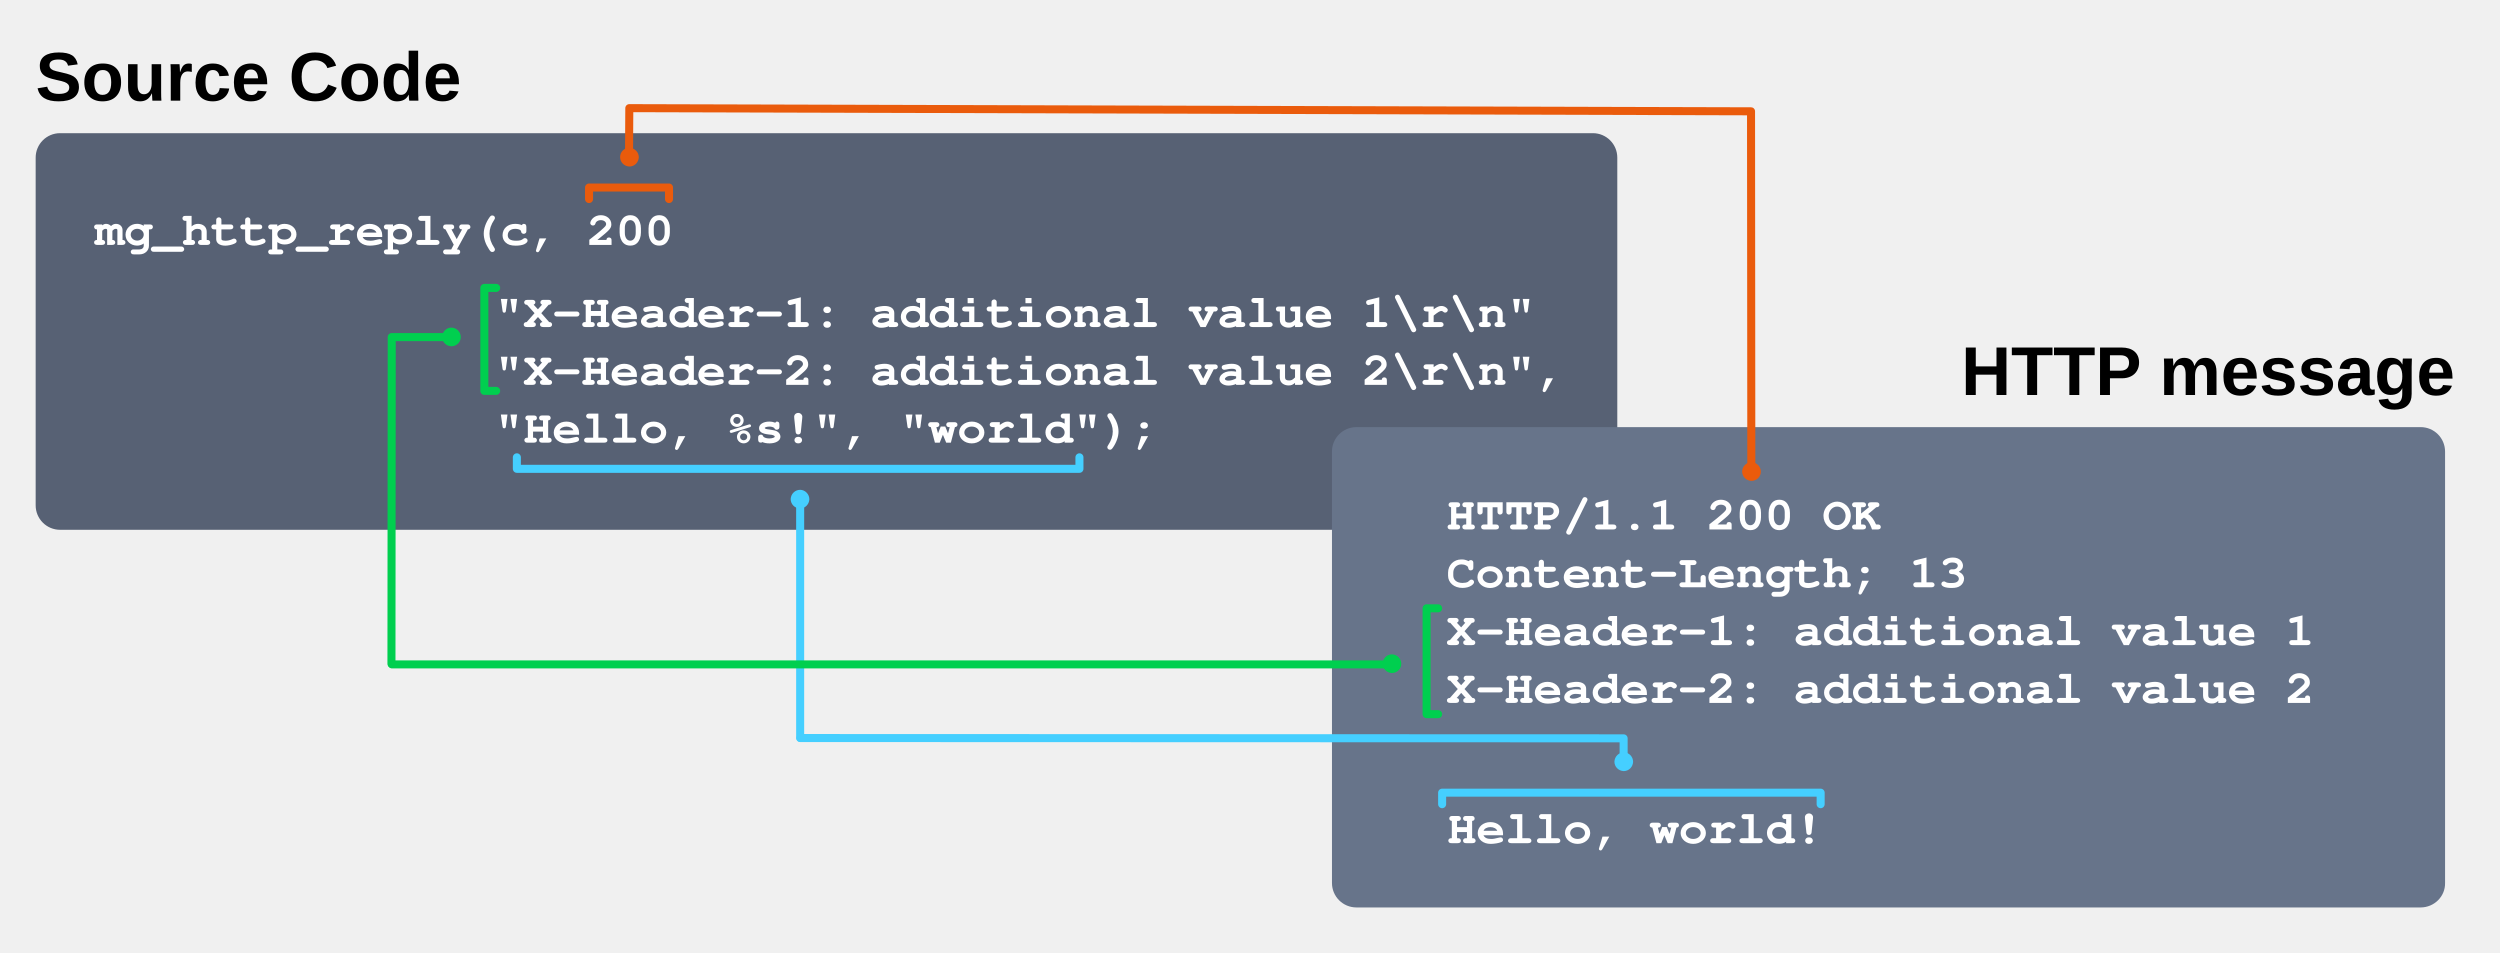
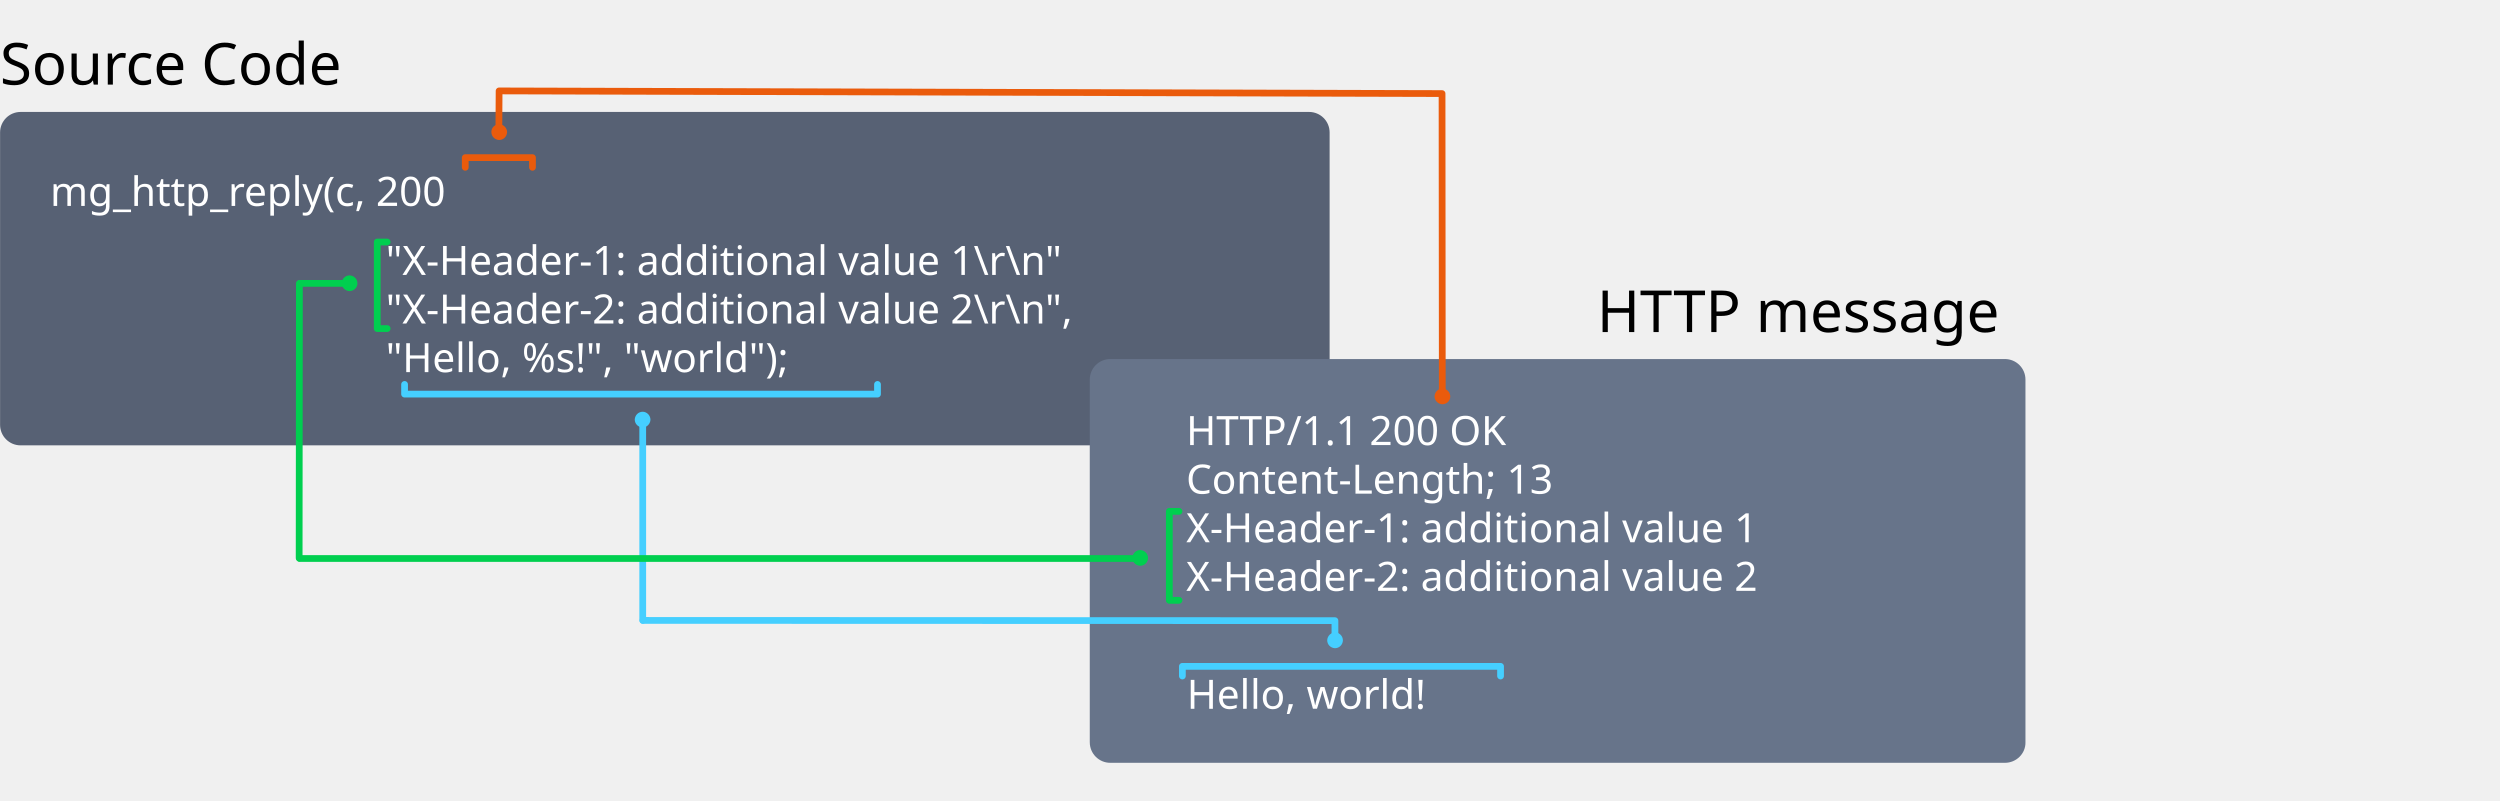
- <svg xmlns="http://www.w3.org/2000/svg" version="1.1" id="Layer_1" x="0px" y="0px" viewBox="0 0 869.2 331.2" style="enable-background:new 0 0 869.2 331.2;" xml:space="preserve">
+ <svg xmlns="http://www.w3.org/2000/svg" version="1.1" id="Layer_1" x="0px" y="0px" viewBox="0 0 1034 331.2" style="enable-background:new 0 0 1034 331.2;" xml:space="preserve">
  <style type="text/css">
	.st0{fill:#576174;}
	.st1{fill:#67748A;}
	.st2{fill:#FFFFFF;}
- 	.st3{font-family:'Courier'; font-weight: bold;}
+ 	.st3{font-family:'Courier-Bold';}
	.st4{font-size:16.76px;}
- 	.st5{font-family:'Arial'; font-weight: bold;}
+ 	.st5{font-family:'Arial-BoldMT';}
	.st6{font-size:24px;}
	.st7{fill:none;stroke:#45CFFF;stroke-width:2.793;stroke-linecap:round;stroke-linejoin:round;}
	.st8{fill:#45CFFF;}
	.st9{fill:none;stroke:#EA5B0C;stroke-width:2.793;stroke-linecap:round;stroke-linejoin:round;}
	.st10{fill:#EA5B0C;}
	.st11{fill:none;stroke:#EA5B0C;stroke-width:2.793;stroke-linecap:round;stroke-linejoin:round;}
	.st12{fill:none;stroke:#00CF4F;stroke-width:2.793;stroke-linecap:round;stroke-linejoin:round;}
	.st13{fill:#00CF4F;}
</style>
-   <path class="st0" d="M553.8,184.2H20.9c-4.7,0-8.5-3.8-8.5-8.5V54.8c0-4.7,3.8-8.5,8.5-8.5h532.9c4.7,0,8.5,3.8,8.5,8.5v120.9  C562.3,180.4,558.5,184.2,553.8,184.2z" />
  <g>
-     <path class="st1" d="M841.6,315.5h-370c-4.7,0-8.5-3.8-8.5-8.5V157c0-4.7,3.8-8.5,8.5-8.5h370c4.7,0,8.5,3.8,8.5,8.5v150   C850.2,311.7,846.3,315.5,841.6,315.5z" />
+     <path class="st0" d="M541.43,184.2H8.53c-4.7,0-8.5-3.8-8.5-8.5V54.8c0-4.7,3.8-8.5,8.5-8.5h532.9c4.7,0,8.5,3.8,8.5,8.5v120.9   C549.93,180.4,546.13,184.2,541.43,184.2z" />
    <g>
-       <text transform="matrix(1 0 0 1 502.9807 184.0905)" class="st2 st3 st4">HTTP/1.1 200 OK</text>
-       <text transform="matrix(1 0 0 1 502.9807 204.1905)" class="st2 st3 st4">Content-Length; 13</text>
-       <text transform="matrix(1 0 0 1 502.9807 224.2905)" class="st2 st3 st4">X-Header-1: additional value 1</text>
-       <text transform="matrix(1 0 0 1 502.9807 244.3905)" class="st2 st3 st4">X-Header-2: additional value 2</text>
-       <text transform="matrix(1 0 0 1 503.2368 293.1559)" class="st2 st3 st4">Hello, world!</text>
-     </g>
-   </g>
-   <text transform="matrix(1 0 0 1 681.8747 137.3383)" class="st5 st6">HTTP message</text>
-   <g>
-     <g>
-       <text transform="matrix(1 0 0 1 33.1042 85.1617)" class="st2 st3 st4">mg_http_reply(c, 200</text>
-       <text transform="matrix(1 0 0 1 171.9368 113.7079)" class="st2 st3 st4">"X-Header-1: additional value 1\r\n"</text>
-       <text transform="matrix(1 0 0 1 171.9368 133.8079)" class="st2 st3 st4">"X-Header-2: additional value 2\r\n",</text>
-       <text transform="matrix(1 0 0 1 171.9368 153.9079)" class="st2 st3 st4">"Hello, %s!", "world");</text>
-     </g>
-   </g>
-   <g>
-     <polyline class="st7" points="375.3,159 375.3,163 179.7,163 179.7,159  " />
-     <g>
-       <polyline class="st7" points="278.3,256.6 564.5,256.7 564.5,264.4   " />
+       <path class="st1" d="M829.23,315.5h-370c-4.7,0-8.5-3.8-8.5-8.5V157c0-4.7,3.8-8.5,8.5-8.5h370c4.7,0,8.5,3.8,8.5,8.5v150    C837.83,311.7,833.93,315.5,829.23,315.5z" />
      <g>
-         <line class="st7" x1="278.2" y1="174.4" x2="278.2" y2="256.6" />
-         <path class="st8" d="M278.2,170.3c-1.8,0-3.2,1.4-3.3,3.2c0,1.8,1.4,3.2,3.2,3.3c1.8,0,3.2-1.4,3.3-3.2l0,0     C281.4,171.8,279.9,170.3,278.2,170.3z" />
+         <text transform="matrix(1 0 0 1 490.6096 184.0905)" class="st2 st3 st4">HTTP/1.1 200 OK</text>
+         <text transform="matrix(1 0 0 1 490.6096 204.1905)" class="st2 st3 st4">Content-Length; 13</text>
+         <text transform="matrix(1 0 0 1 490.6096 224.2905)" class="st2 st3 st4">X-Header-1: additional value 1</text>
+         <text transform="matrix(1 0 0 1 490.6096 244.3905)" class="st2 st3 st4">X-Header-2: additional value 2</text>
+         <text transform="matrix(1 0 0 1 490.8657 293.1559)" class="st2 st3 st4">Hello, world!</text>
      </g>
    </g>
-     <path class="st8" d="M564.6,261.6c-1.8,0-3.2,1.4-3.3,3.2c0,1.8,1.4,3.2,3.2,3.3c1.8,0,3.2-1.4,3.3-3.2l0,0   C567.8,263.1,566.4,261.6,564.6,261.6z" />
-   </g>
-   <g>
+     <text transform="matrix(1 0 0 1 660.5036 137.3383)" class="st5 st6">HTTP message</text>
    <g>
      <g>
-         <polyline class="st9" points="218.7,53.6 218.8,37.6 608.8,38.7 608.9,161.3    " />
-         <path class="st10" d="M215.6,54.6c0,1.8,1.4,3.2,3.2,3.3c1.8,0,3.2-1.4,3.3-3.2c0-1.8-1.4-3.2-3.2-3.3l0,0     C217,51.4,215.6,52.8,215.6,54.6z" />
+         <text transform="matrix(1 0 0 1 20.7331 85.1617)" class="st2 st3 st4">mg_http_reply(c, 200</text>
+         <text transform="matrix(1 0 0 1 159.5657 113.7079)" class="st2 st3 st4">"X-Header-1: additional value 1\r\n"</text>
+         <text transform="matrix(1 0 0 1 159.5657 133.8079)" class="st2 st3 st4">"X-Header-2: additional value 2\r\n",</text>
+         <text transform="matrix(1 0 0 1 159.5657 153.9079)" class="st2 st3 st4">"Hello, %s!", "world");</text>
      </g>
-       <path class="st10" d="M612.2,164c0-1.8-1.4-3.2-3.2-3.3c-1.8,0-3.2,1.4-3.3,3.2c0,1.8,1.4,3.2,3.2,3.3l0,0    C610.7,167.2,612.2,165.8,612.2,164z" />
    </g>
-     <polyline class="st11" points="204.8,69.2 204.8,65.2 232.6,65.2 232.6,69.2  " />
+     <g>
+       <polyline class="st7" points="362.93,159 362.93,163 167.33,163 167.33,159   " />
+       <g>
+         <polyline class="st7" points="265.93,256.6 552.13,256.7 552.13,264.4    " />
+         <g>
+           <line class="st7" x1="265.83" y1="174.4" x2="265.83" y2="256.6" />
+           <path class="st8" d="M265.83,170.3c-1.8,0-3.2,1.4-3.3,3.2c0,1.8,1.4,3.2,3.2,3.3c1.8,0,3.2-1.4,3.3-3.2l0,0      C269.03,171.8,267.53,170.3,265.83,170.3z" />
+         </g>
+       </g>
+       <path class="st8" d="M552.23,261.6c-1.8,0-3.2,1.4-3.3,3.2c0,1.8,1.4,3.2,3.2,3.3c1.8,0,3.2-1.4,3.3-3.2l0,0    C555.43,263.1,554.03,261.6,552.23,261.6z" />
+     </g>
+     <g>
+       <g>
+         <g>
+           <polyline class="st9" points="206.33,53.6 206.43,37.6 596.43,38.7 596.53,161.3     " />
+           <path class="st10" d="M203.23,54.6c0,1.8,1.4,3.2,3.2,3.3c1.8,0,3.2-1.4,3.3-3.2c0-1.8-1.4-3.2-3.2-3.3l0,0      C204.63,51.4,203.23,52.8,203.23,54.6z" />
+         </g>
+         <path class="st10" d="M599.83,164c0-1.8-1.4-3.2-3.2-3.3c-1.8,0-3.2,1.4-3.3,3.2c0,1.8,1.4,3.2,3.2,3.3l0,0     C598.33,167.2,599.83,165.8,599.83,164z" />
+       </g>
+       <polyline class="st11" points="192.43,69.2 192.43,65.2 220.23,65.2 220.23,69.2   " />
+     </g>
+     <text transform="matrix(1 0 0 1 -1.917133e-04 35.0037)" class="st5 st6">Source Code</text>
+     <g>
+       <polyline class="st12" points="160.13,135.9 156.03,135.9 156.03,100.1 160.13,100.1   " />
+       <g>
+         <line class="st12" x1="123.93" y1="231" x2="469.73" y2="231" />
+         <polyline class="st12" points="144.73,117.2 123.83,117.2 123.73,230.8    " />
+         <path class="st13" d="M147.83,117.2c0-1.8-1.4-3.2-3.2-3.3c-1.8,0-3.2,1.4-3.3,3.2c0,1.8,1.4,3.2,3.2,3.3l0,0     C146.33,120.4,147.83,119,147.83,117.2z" />
+         <path class="st13" d="M474.83,230.8c0-1.8-1.4-3.2-3.2-3.3c-1.8,0-3.2,1.4-3.3,3.2c0,1.8,1.4,3.2,3.2,3.3l0,0     C473.43,234,474.83,232.5,474.83,230.8z" />
+       </g>
+     </g>
+     <polyline class="st7" points="489.03,279.6 489.03,275.6 620.63,275.6 620.63,279.6  " />
+     <polyline class="st12" points="487.63,248.3 483.63,248.3 483.63,211.5 487.63,211.5  " />
  </g>
-   <text transform="matrix(1 0 0 1 12.3709 35.0037)" class="st5 st6">Source Code</text>
-   <g>
-     <polyline class="st12" points="172.5,135.9 168.4,135.9 168.4,100.1 172.5,100.1  " />
-     <g>
-       <line class="st12" x1="136.3" y1="231" x2="482.1" y2="231" />
-       <polyline class="st12" points="157.1,117.2 136.2,117.2 136.1,230.8   " />
-       <path class="st13" d="M160.2,117.2c0-1.8-1.4-3.2-3.2-3.3c-1.8,0-3.2,1.4-3.3,3.2c0,1.8,1.4,3.2,3.2,3.3l0,0    C158.7,120.4,160.2,119,160.2,117.2z" />
-       <path class="st13" d="M487.2,230.8c0-1.8-1.4-3.2-3.2-3.3c-1.8,0-3.2,1.4-3.3,3.2c0,1.8,1.4,3.2,3.2,3.3l0,0    C485.8,234,487.2,232.5,487.2,230.8z" />
-     </g>
-   </g>
-   <polyline class="st7" points="501.4,279.6 501.4,275.6 633,275.6 633,279.6 " />
-   <polyline class="st12" points="500,248.3 496,248.3 496,211.5 500,211.5 " />
</svg>
